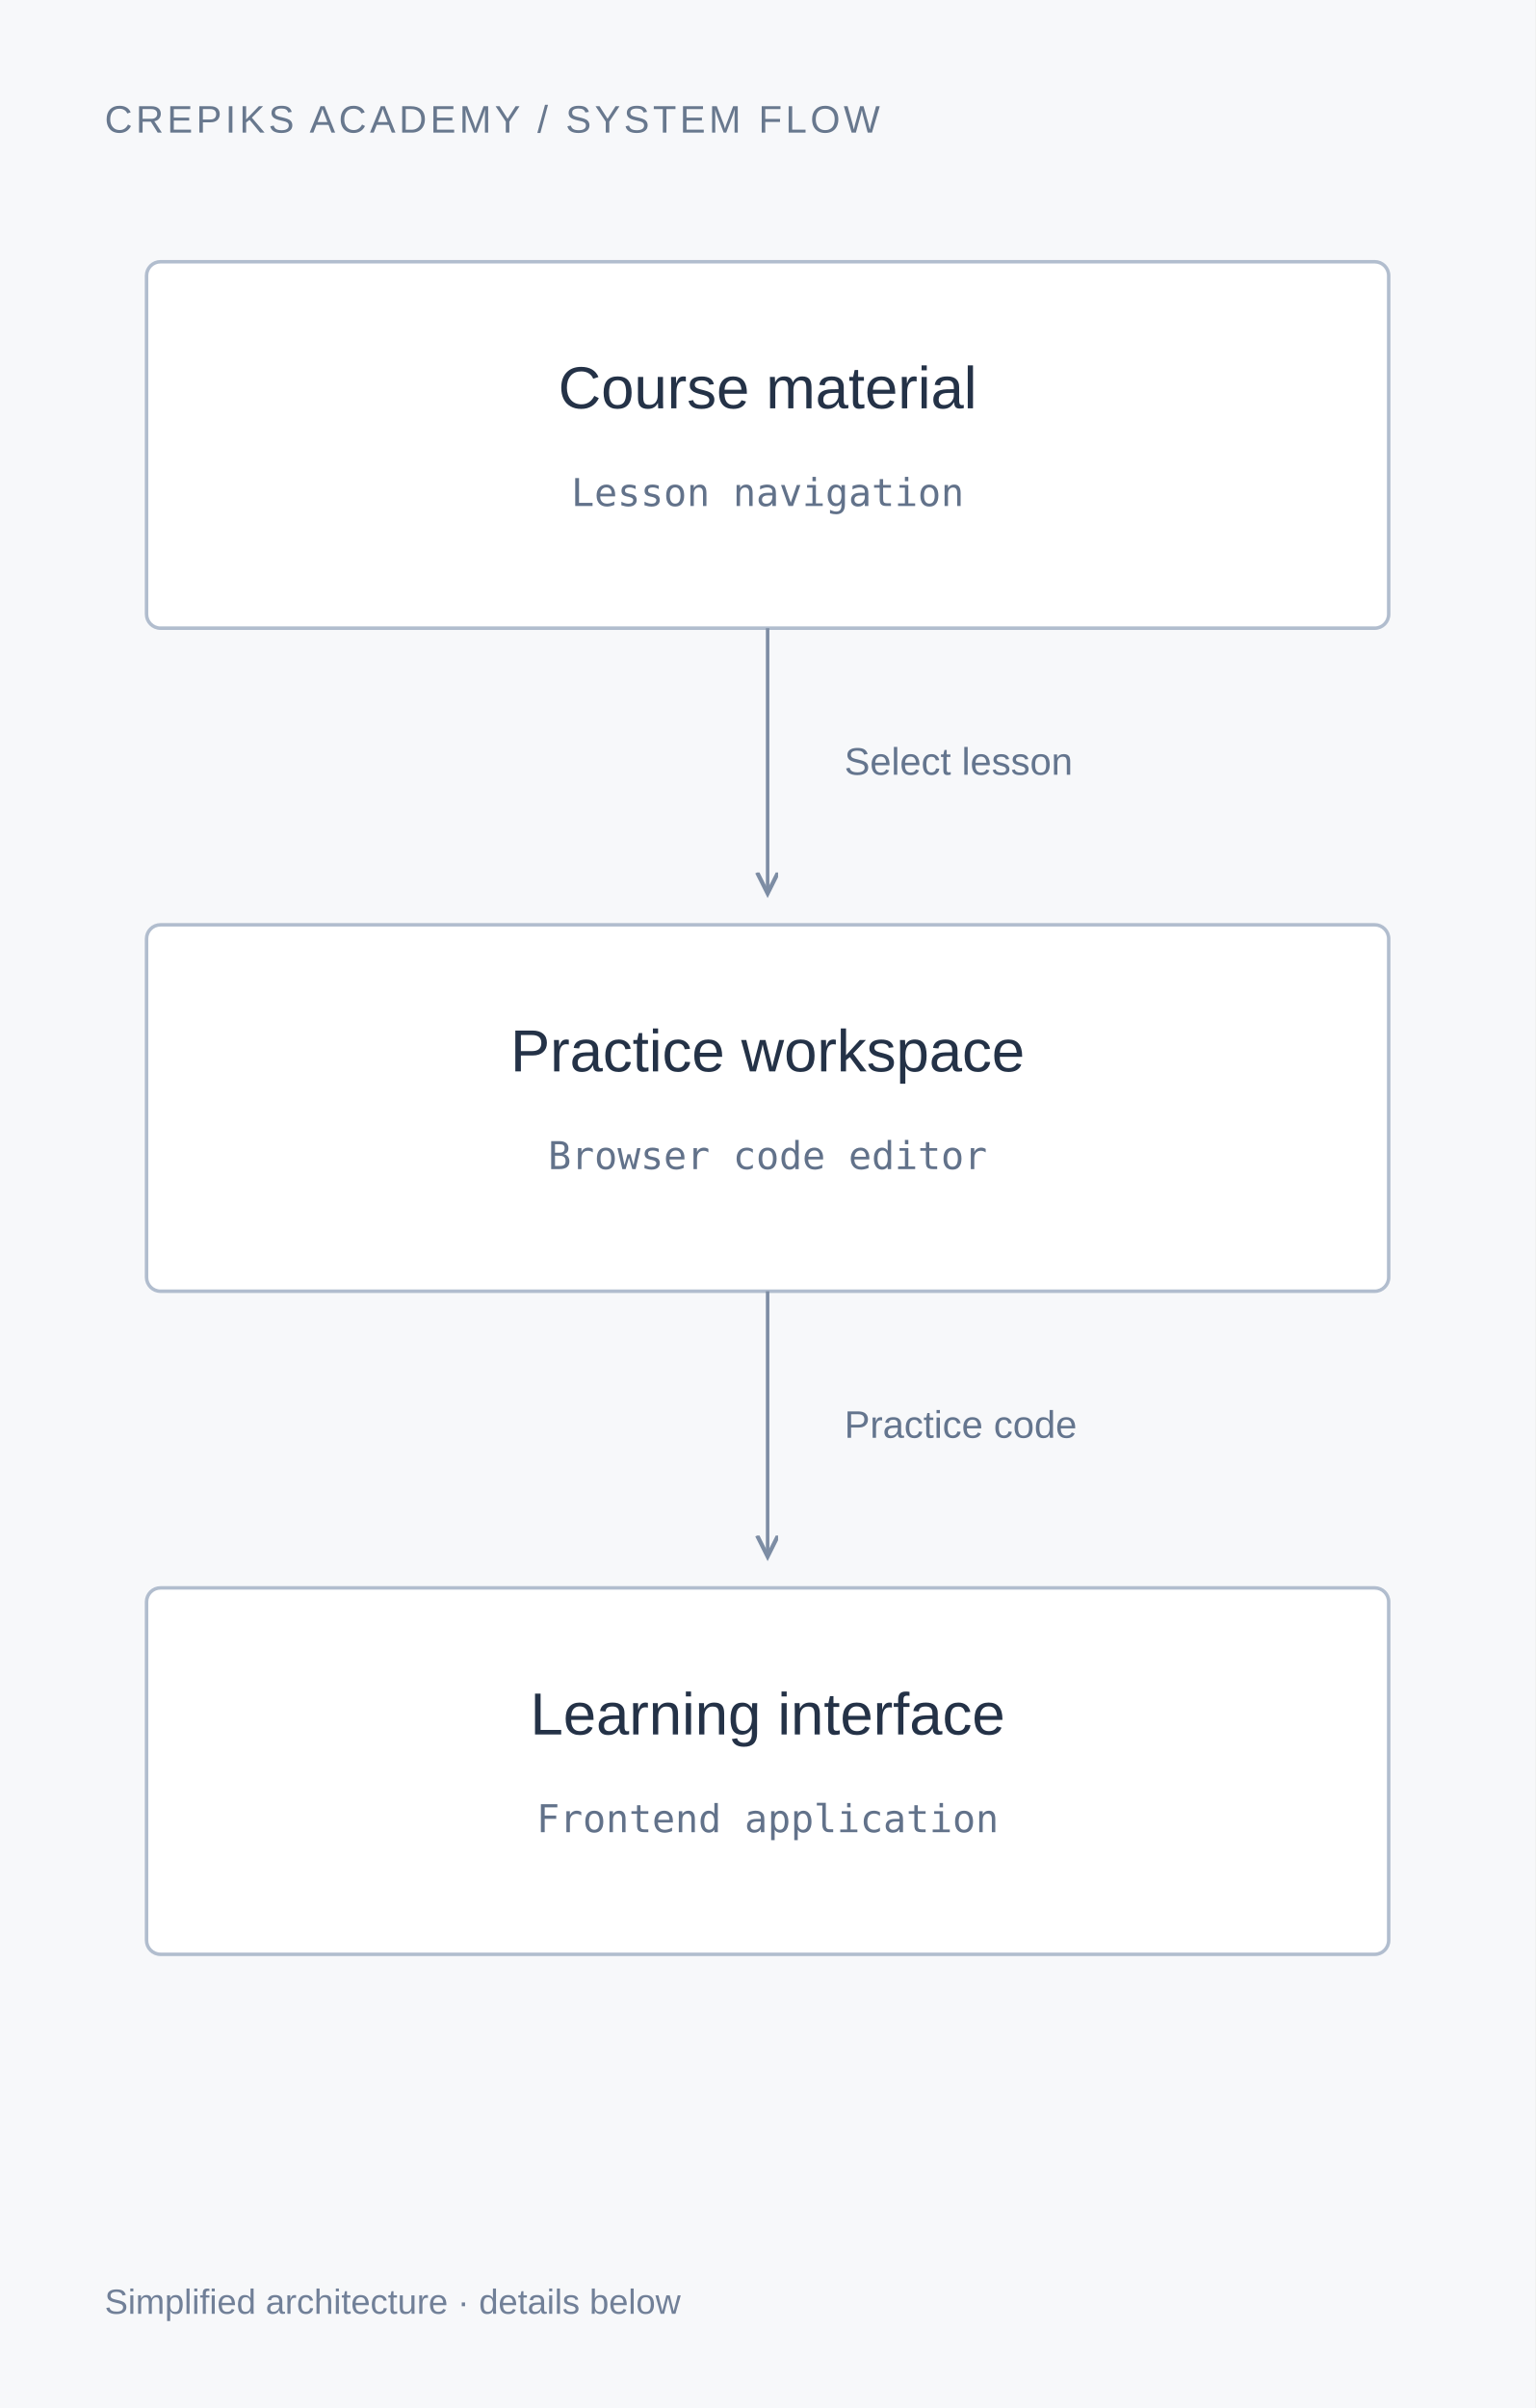
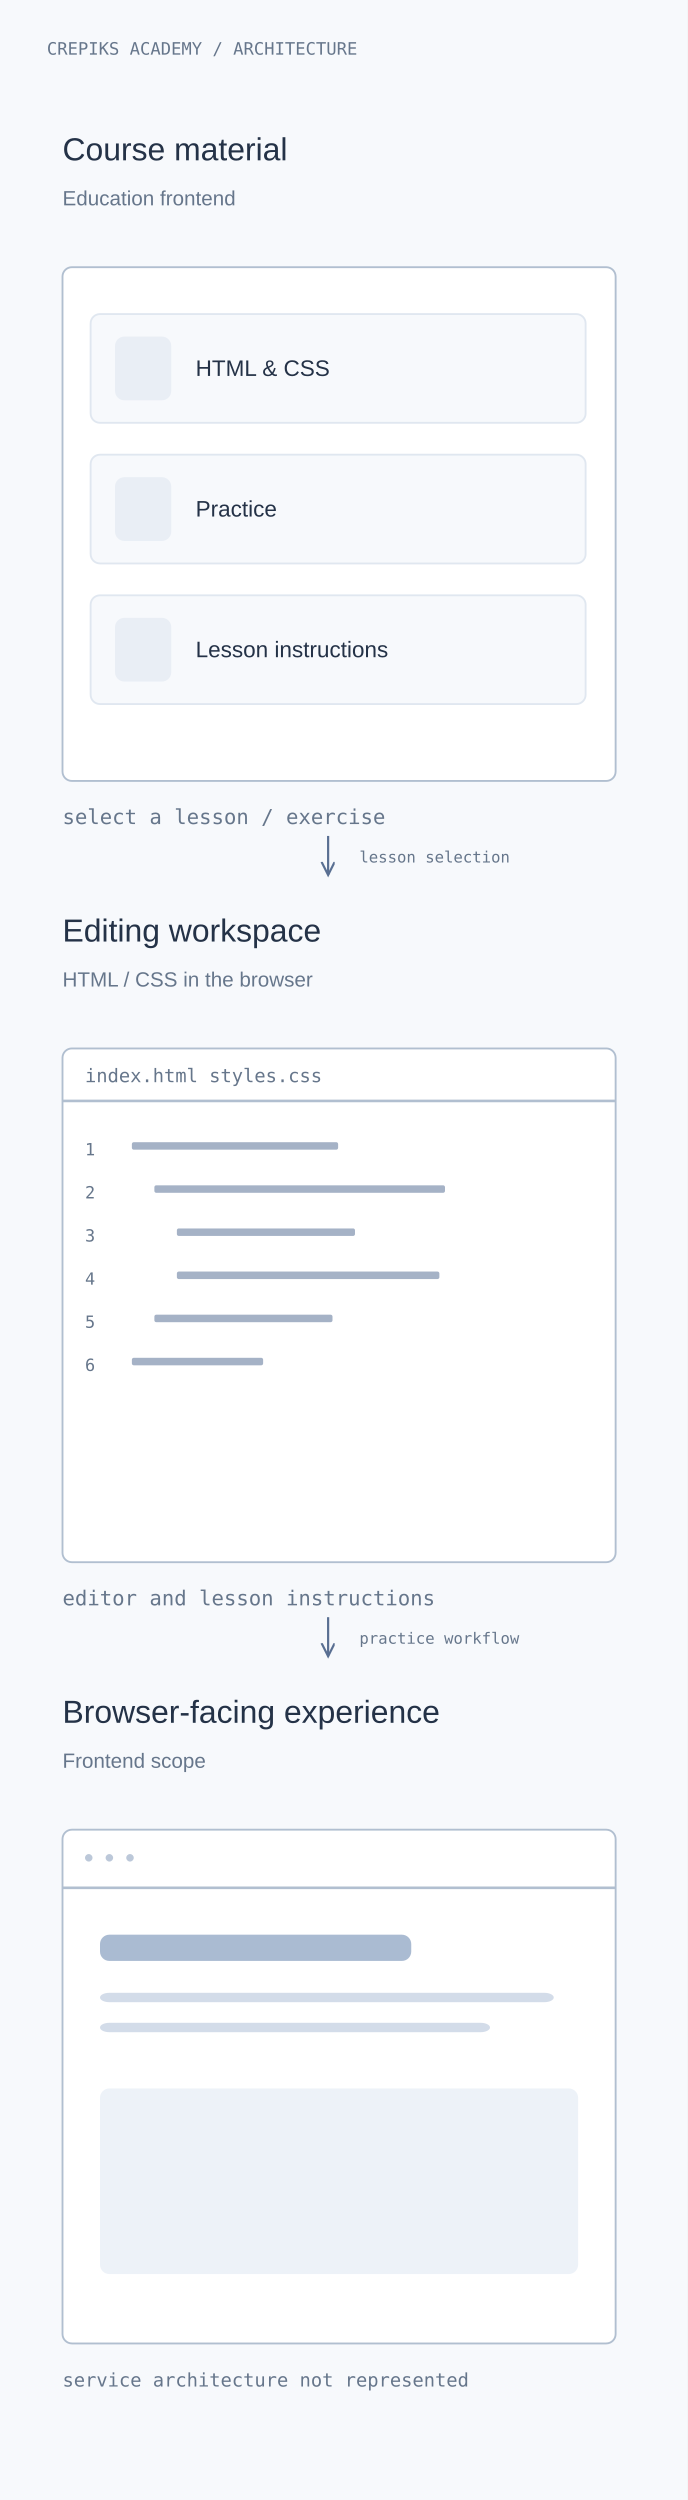
- <svg xmlns="http://www.w3.org/2000/svg" viewBox="0 0 440 690" role="img">
+ <svg xmlns="http://www.w3.org/2000/svg" viewBox="0 0 440 1600" role="img">
  <defs>
    <marker id="arrow" markerWidth="8" markerHeight="8" refX="6" refY="3" orient="auto">
-       <path d="M0 0L6 3L0 6" fill="none" stroke="#7d8da4" stroke-width="1.2" />
+       <path d="M0 0L6 3L0 6" fill="none" stroke="#596f92" />
    </marker>
  </defs>
-   <rect width="440" height="690" fill="#f7f8fa" />
+   <rect width="440" height="1600" fill="#f7f9fc" />
  <g font-family="Arial,Helvetica,sans-serif">
-     <text x="30" y="38" font-size="11" letter-spacing="1" fill="#68788e">CREPIKS ACADEMY / SYSTEM FLOW</text>
-     <rect x="42" y="75" width="356" height="105" rx="4" fill="#fff" stroke="#b1bdce" />
-     <text x="220.0" y="117" text-anchor="middle" font-size="17" fill="#243247">Course material</text>
-     <text x="220.0" y="145" text-anchor="middle" font-size="11" font-family="monospace" fill="#62728a">Lesson navigation</text>
-     <path d="M220 180V256" stroke="#7d8da4" fill="none" marker-end="url(#arrow)" />
-     <rect x="235" y="204" width="160" height="28" fill="#f7f8fa" />
-     <text x="242" y="222" font-size="11" fill="#64758e">Select lesson</text>
-     <rect x="42" y="265" width="356" height="105" rx="4" fill="#fff" stroke="#b1bdce" />
-     <text x="220.0" y="307" text-anchor="middle" font-size="17" fill="#243247">Practice workspace</text>
-     <text x="220.0" y="335" text-anchor="middle" font-size="11" font-family="monospace" fill="#62728a">Browser code editor</text>
-     <path d="M220 370V446" stroke="#7d8da4" fill="none" marker-end="url(#arrow)" />
-     <rect x="235" y="394" width="160" height="28" fill="#f7f8fa" />
-     <text x="242" y="412" font-size="11" fill="#64758e">Practice code</text>
-     <rect x="42" y="455" width="356" height="105" rx="4" fill="#fff" stroke="#b1bdce" />
-     <text x="220.0" y="497" text-anchor="middle" font-size="17" fill="#243247">Learning interface</text>
-     <text x="220.0" y="525" text-anchor="middle" font-size="11" font-family="monospace" fill="#62728a">Frontend application</text>
-     <text x="30" y="663" font-size="10" fill="#718098">Simplified architecture · details below</text>
+     <text x="30" y="35" font-size="11" fill="#66768b" text-anchor="start" font-family="monospace">CREPIKS ACADEMY / ARCHITECTURE</text>
+     <g transform="translate(40 75) scale(1.2)">
+       <text x="0" y="23" font-size="17" fill="#243247" text-anchor="start">Course material</text>
+       <text x="0" y="47" font-size="11" fill="#66768b" text-anchor="start">Education frontend</text>
+       <rect x="0" y="80" width="295" height="274" rx="5" fill="#fff" stroke="#b1bfd0" />
+       <rect x="15" y="105" width="264" height="58" rx="5" fill="#f7f9fc" stroke="#e0e7f0" />
+       <rect x="28" y="117" width="30" height="34" rx="5" fill="#e9eef5" stroke="none" />
+       <text x="71" y="138" font-size="12" fill="#243247" text-anchor="start">HTML &amp; CSS</text>
+       <rect x="15" y="180" width="264" height="58" rx="5" fill="#f7f9fc" stroke="#e0e7f0" />
+       <rect x="28" y="192" width="30" height="34" rx="5" fill="#e9eef5" stroke="none" />
+       <text x="71" y="213" font-size="12" fill="#243247" text-anchor="start">Practice</text>
+       <rect x="15" y="255" width="264" height="58" rx="5" fill="#f7f9fc" stroke="#e0e7f0" />
+       <rect x="28" y="267" width="30" height="34" rx="5" fill="#e9eef5" stroke="none" />
+       <text x="71" y="288" font-size="12" fill="#243247" text-anchor="start">Lesson instructions</text>
+       <text x="0" y="377" font-size="11" fill="#66768b" text-anchor="start" font-family="monospace">select a lesson / exercise</text>
+     </g>
+     <g transform="translate(40 575) scale(1.2)">
+       <text x="0" y="23" font-size="17" fill="#243247" text-anchor="start">Editing workspace</text>
+       <text x="0" y="47" font-size="11" fill="#66768b" text-anchor="start">HTML / CSS in the browser</text>
+       <rect x="0" y="80" width="295" height="274" rx="5" fill="#fff" stroke="#b1bfd0" />
+       <path d="M0 108H295" stroke="#b1bfd0" stroke-width="1.4" fill="none" />
+       <text x="12" y="98" font-size="10" fill="#66768b" text-anchor="start" font-family="monospace">index.html   styles.css</text>
+       <text x="12" y="137" font-size="9" fill="#66768b" text-anchor="start" font-family="monospace">1</text>
+       <rect x="37" y="130" width="110" height="4" rx="1" fill="#a5b2c6" stroke="none" />
+       <text x="12" y="160" font-size="9" fill="#66768b" text-anchor="start" font-family="monospace">2</text>
+       <rect x="49" y="153" width="155" height="4" rx="1" fill="#a5b2c6" stroke="none" />
+       <text x="12" y="183" font-size="9" fill="#66768b" text-anchor="start" font-family="monospace">3</text>
+       <rect x="61" y="176" width="95" height="4" rx="1" fill="#a5b2c6" stroke="none" />
+       <text x="12" y="206" font-size="9" fill="#66768b" text-anchor="start" font-family="monospace">4</text>
+       <rect x="61" y="199" width="140" height="4" rx="1" fill="#a5b2c6" stroke="none" />
+       <text x="12" y="229" font-size="9" fill="#66768b" text-anchor="start" font-family="monospace">5</text>
+       <rect x="49" y="222" width="95" height="4" rx="1" fill="#a5b2c6" stroke="none" />
+       <text x="12" y="252" font-size="9" fill="#66768b" text-anchor="start" font-family="monospace">6</text>
+       <rect x="37" y="245" width="70" height="4" rx="1" fill="#a5b2c6" stroke="none" />
+       <text x="0" y="377" font-size="11" fill="#66768b" text-anchor="start" font-family="monospace">editor and lesson instructions</text>
+     </g>
+     <g transform="translate(40 1075) scale(1.2)">
+       <text x="0" y="23" font-size="17" fill="#243247" text-anchor="start">Browser-facing experience</text>
+       <text x="0" y="47" font-size="11" fill="#66768b" text-anchor="start">Frontend scope</text>
+       <rect x="0" y="80" width="295" height="274" rx="5" fill="#fff" stroke="#b1bfd0" />
+       <path d="M0 111H295" stroke="#b1bfd0" stroke-width="1.4" fill="none" />
+       <circle cx="14" cy="95" r="2" fill="#bcc8d9" stroke="none" />
+       <circle cx="25" cy="95" r="2" fill="#bcc8d9" stroke="none" />
+       <circle cx="36" cy="95" r="2" fill="#bcc8d9" stroke="none" />
+       <rect x="20" y="136" width="166" height="14" rx="5" fill="#aabbd2" stroke="none" />
+       <rect x="20" y="167" width="242" height="5" rx="5" fill="#d3dce9" stroke="none" />
+       <rect x="20" y="183" width="208" height="5" rx="5" fill="#d3dce9" stroke="none" />
+       <rect x="20" y="218" width="255" height="99" rx="5" fill="#edf2f8" stroke="none" />
+       <text x="0" y="377" font-size="10" fill="#66768b" text-anchor="start" font-family="monospace">service architecture not represented</text>
+     </g>
+     <path d="M210 535V560" fill="none" stroke="#596f92" stroke-width="1.4" marker-end="url(#arrow)" />
+     <text x="230" y="552" font-size="10" fill="#66768b" text-anchor="start" font-family="monospace">lesson selection</text>
+     <path d="M210 1035V1060" fill="none" stroke="#596f92" stroke-width="1.4" marker-end="url(#arrow)" />
+     <text x="230" y="1052" font-size="10" fill="#66768b" text-anchor="start" font-family="monospace">practice workflow</text>
  </g>
</svg>
